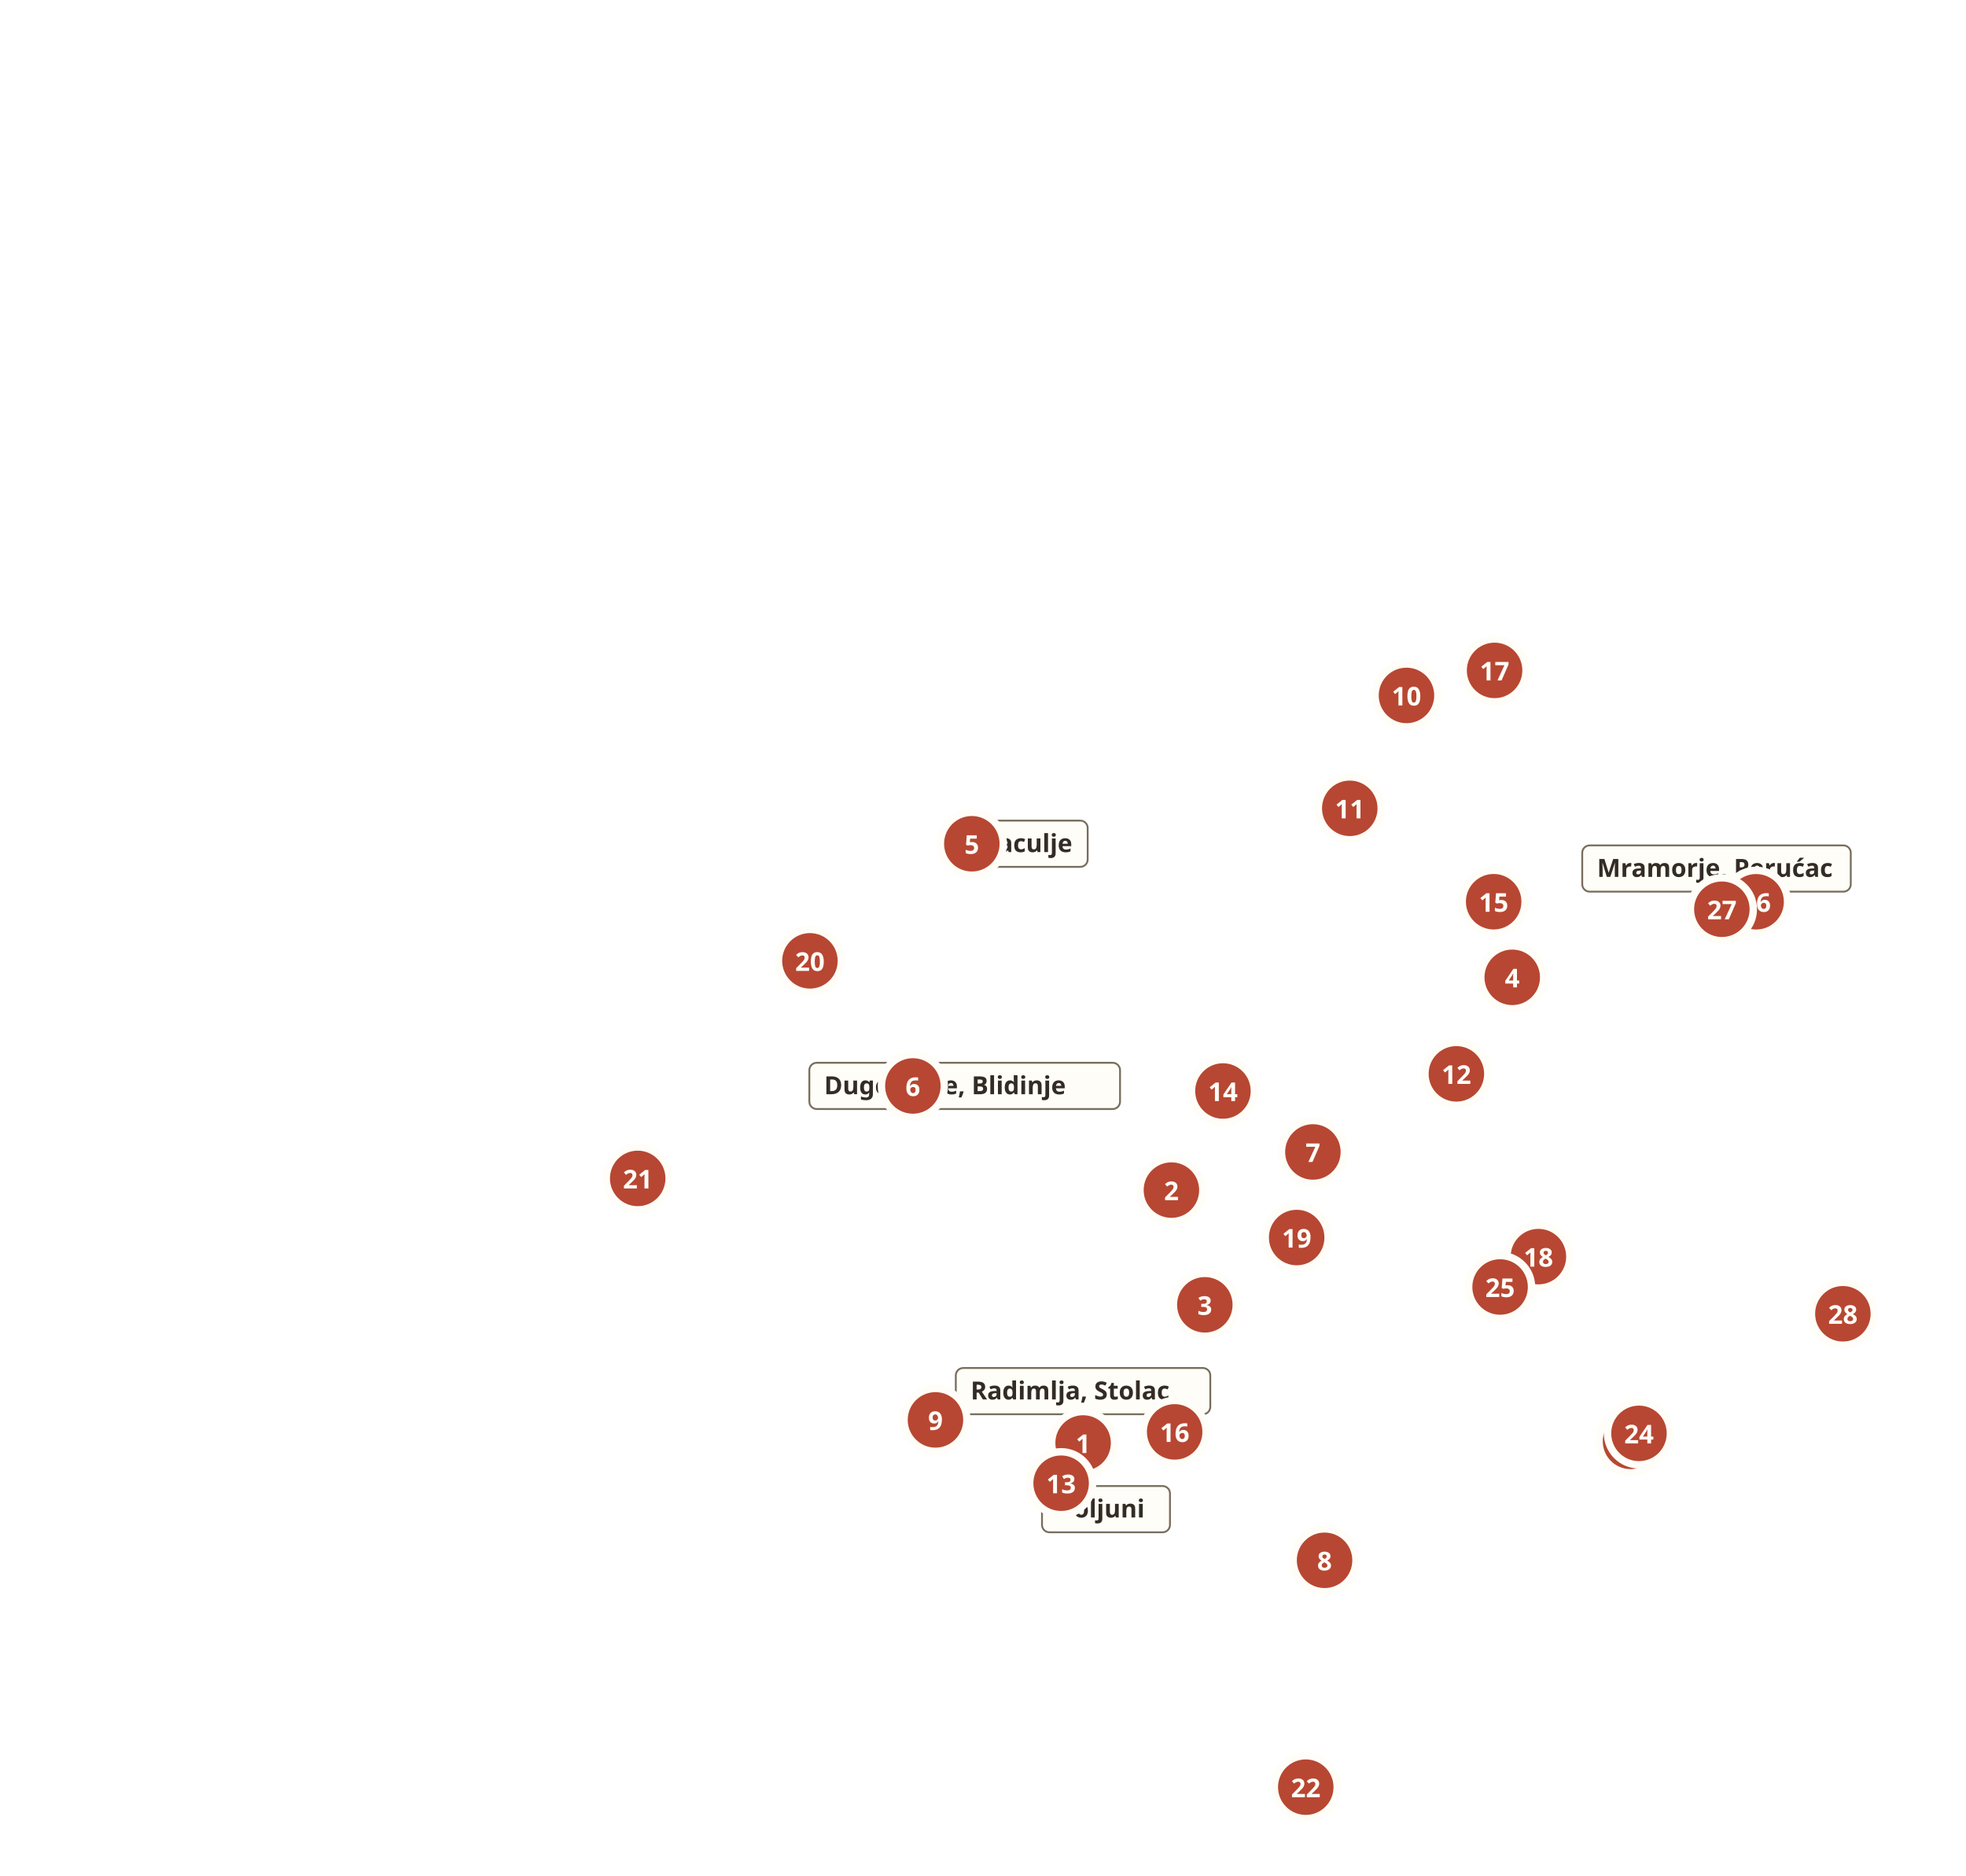
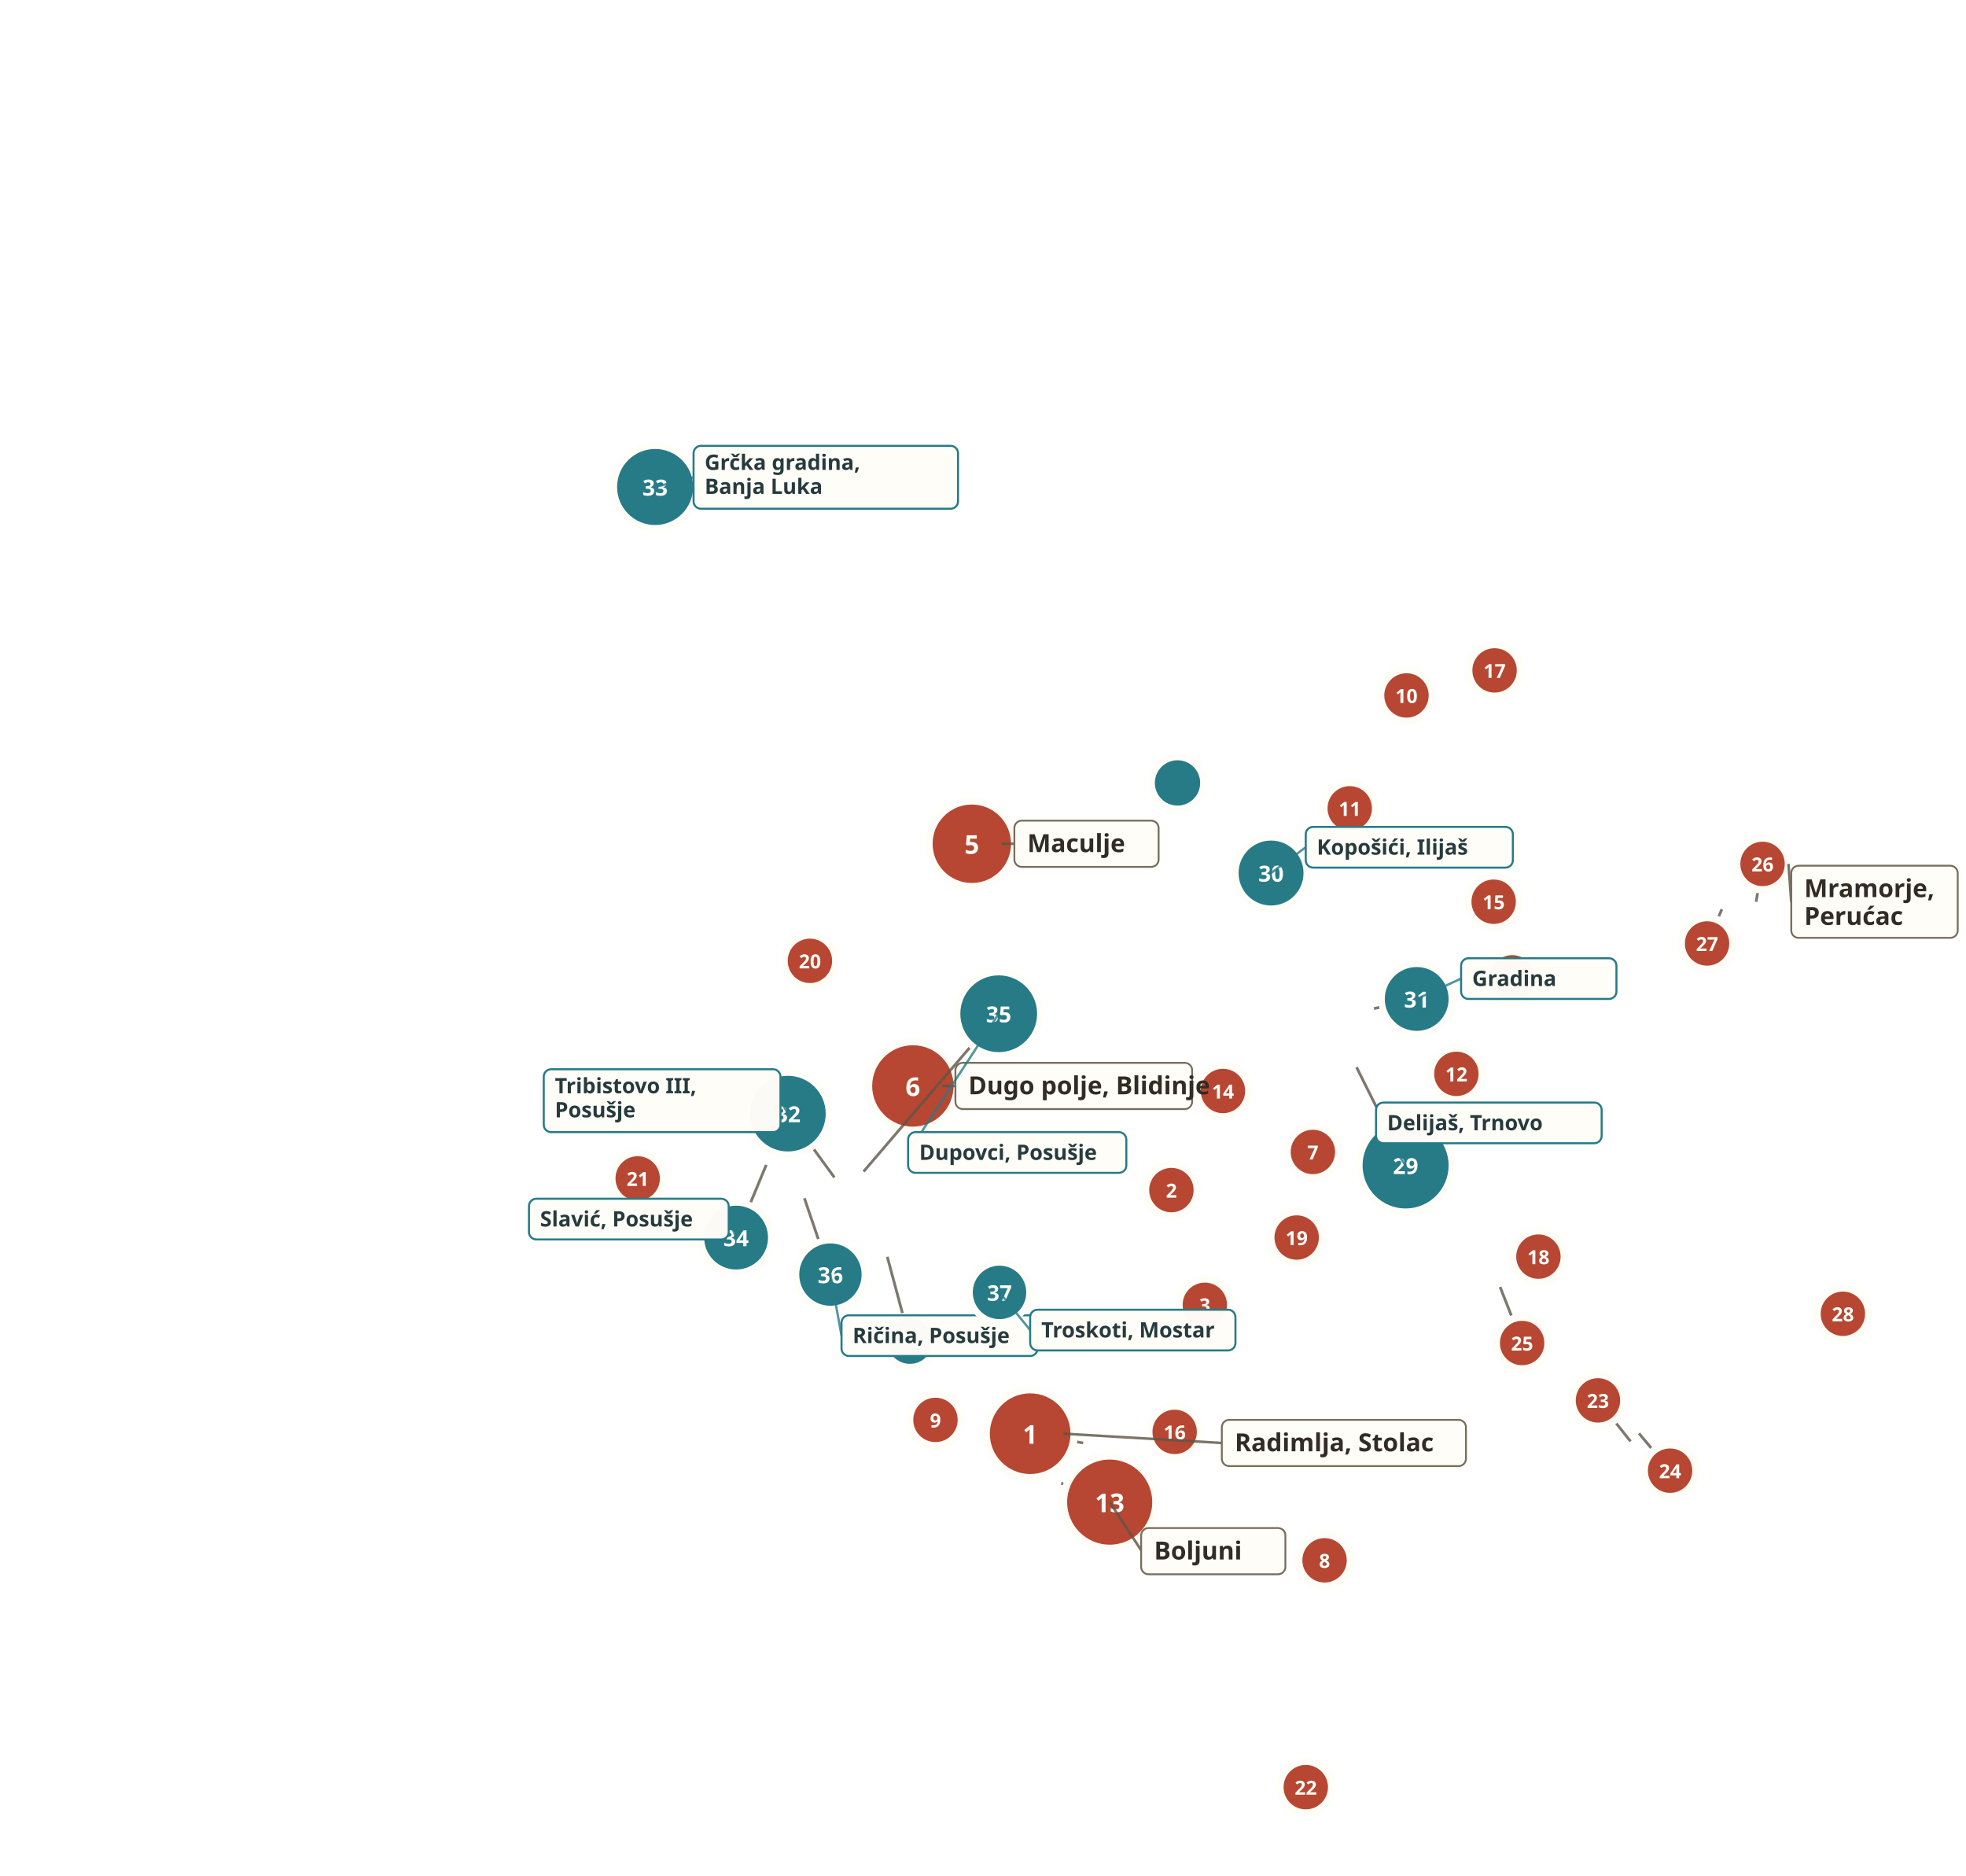
<svg xmlns="http://www.w3.org/2000/svg" viewBox="0 0 1063 1014" role="img" aria-labelledby="title desc">
  <g>
-     <line x1="585.63" y1="780.03" x2="585.63" y2="764.53" stroke="#5e5548" stroke-width="1.4" opacity=".78" />
-     <rect x="516.8" y="739.5" width="137.6" height="25.0" rx="4" fill="#fffdf8" fill-opacity=".97" stroke="#786d5c" stroke-width="1" />
-     <text x="524.8" y="756.5" fill="#332c25" font-family="system-ui,sans-serif" font-size="13.5" font-weight="600">
-       <tspan x="524.8" dy="0">Radimlja, Stolac</tspan>
-     </text>
-     <circle cx="585.63" cy="780.03" r="17" fill="#b74732" stroke="#fffdf8" stroke-width="4" />
-     <text x="585.63" y="780.03" text-anchor="middle" dominant-baseline="central" font-family="system-ui,sans-serif" font-size="14" font-weight="700" fill="#fffdf8" pointer-events="none">1</text>
-   </g>
-   <g>
-     <circle cx="633.37" cy="643.33" r="17" fill="#b74732" stroke="#fffdf8" stroke-width="4" />
-     <text x="633.37" y="643.33" text-anchor="middle" dominant-baseline="central" font-family="system-ui,sans-serif" font-size="14" font-weight="700" fill="#fffdf8" pointer-events="none">2</text>
-   </g>
-   <g>
-     <circle cx="651.44" cy="705.34" r="17" fill="#b74732" stroke="#fffdf8" stroke-width="4" />
-     <text x="651.44" y="705.34" text-anchor="middle" dominant-baseline="central" font-family="system-ui,sans-serif" font-size="14" font-weight="700" fill="#fffdf8" pointer-events="none">3</text>
-   </g>
-   <g>
-     <circle cx="817.65" cy="528.31" r="17" fill="#b74732" stroke="#fffdf8" stroke-width="4" />
-     <text x="817.65" y="528.31" text-anchor="middle" dominant-baseline="central" font-family="system-ui,sans-serif" font-size="14" font-weight="700" fill="#fffdf8" pointer-events="none">4</text>
-   </g>
-   <g>
-     <line x1="525.46" y1="456.11" x2="525.46" y2="456.11" stroke="#5e5548" stroke-width="1.4" opacity=".78" />
-     <rect x="518.9" y="443.6" width="69.2" height="25.0" rx="4" fill="#fffdf8" fill-opacity=".97" stroke="#786d5c" stroke-width="1" />
-     <text x="526.9" y="460.6" fill="#332c25" font-family="system-ui,sans-serif" font-size="13.5" font-weight="600">
-       <tspan x="526.9" dy="0">Maculje</tspan>
-     </text>
-     <circle cx="525.46" cy="456.11" r="17" fill="#b74732" stroke="#fffdf8" stroke-width="4" />
-     <text x="525.46" y="456.11" text-anchor="middle" dominant-baseline="central" font-family="system-ui,sans-serif" font-size="14" font-weight="700" fill="#fffdf8" pointer-events="none">5</text>
-   </g>
-   <g>
-     <line x1="493.58" y1="587.03" x2="493.58" y2="587.03" stroke="#5e5548" stroke-width="1.4" opacity=".78" />
-     <rect x="437.6" y="574.5" width="168.0" height="25.0" rx="4" fill="#fffdf8" fill-opacity=".97" stroke="#786d5c" stroke-width="1" />
-     <text x="445.6" y="591.5" fill="#332c25" font-family="system-ui,sans-serif" font-size="13.5" font-weight="600">
-       <tspan x="445.6" dy="0">Dugo polje, Blidinje</tspan>
-     </text>
-     <circle cx="493.58" cy="587.03" r="17" fill="#b74732" stroke="#fffdf8" stroke-width="4" />
-     <text x="493.58" y="587.03" text-anchor="middle" dominant-baseline="central" font-family="system-ui,sans-serif" font-size="14" font-weight="700" fill="#fffdf8" pointer-events="none">6</text>
-   </g>
-   <g>
-     <circle cx="709.87" cy="622.71" r="17" fill="#b74732" stroke="#fffdf8" stroke-width="4" />
-     <text x="709.87" y="622.71" text-anchor="middle" dominant-baseline="central" font-family="system-ui,sans-serif" font-size="14" font-weight="700" fill="#fffdf8" pointer-events="none">7</text>
-   </g>
-   <g>
-     <circle cx="716.18" cy="843.45" r="17" fill="#b74732" stroke="#fffdf8" stroke-width="4" />
-     <text x="716.18" y="843.45" text-anchor="middle" dominant-baseline="central" font-family="system-ui,sans-serif" font-size="14" font-weight="700" fill="#fffdf8" pointer-events="none">8</text>
-   </g>
-   <g>
-     <circle cx="505.80" cy="767.55" r="17" fill="#b74732" stroke="#fffdf8" stroke-width="4" />
-     <text x="505.80" y="767.55" text-anchor="middle" dominant-baseline="central" font-family="system-ui,sans-serif" font-size="14" font-weight="700" fill="#fffdf8" pointer-events="none">9</text>
-   </g>
-   <g>
-     <circle cx="760.47" cy="375.93" r="17" fill="#b74732" stroke="#fffdf8" stroke-width="4" />
-     <text x="760.47" y="375.93" text-anchor="middle" dominant-baseline="central" font-family="system-ui,sans-serif" font-size="14" font-weight="700" fill="#fffdf8" pointer-events="none">10</text>
-   </g>
-   <g>
-     <circle cx="729.81" cy="436.96" r="17" fill="#b74732" stroke="#fffdf8" stroke-width="4" />
-     <text x="729.81" y="436.96" text-anchor="middle" dominant-baseline="central" font-family="system-ui,sans-serif" font-size="14" font-weight="700" fill="#fffdf8" pointer-events="none">11</text>
-   </g>
-   <g>
-     <circle cx="787.45" cy="580.49" r="17" fill="#b74732" stroke="#fffdf8" stroke-width="4" />
-     <text x="787.45" y="580.49" text-anchor="middle" dominant-baseline="central" font-family="system-ui,sans-serif" font-size="14" font-weight="700" fill="#fffdf8" pointer-events="none">12</text>
-   </g>
-   <g>
-     <line x1="573.74" y1="801.78" x2="573.74" y2="803.28" stroke="#5e5548" stroke-width="1.4" opacity=".78" />
-     <rect x="563.4" y="803.3" width="69.2" height="25.0" rx="4" fill="#fffdf8" fill-opacity=".97" stroke="#786d5c" stroke-width="1" />
-     <text x="571.4" y="820.3" fill="#332c25" font-family="system-ui,sans-serif" font-size="13.5" font-weight="600">
-       <tspan x="571.4" dy="0">Boljuni</tspan>
-     </text>
-     <circle cx="573.74" cy="801.78" r="17" fill="#b74732" stroke="#fffdf8" stroke-width="4" />
-     <text x="573.74" y="801.78" text-anchor="middle" dominant-baseline="central" font-family="system-ui,sans-serif" font-size="14" font-weight="700" fill="#fffdf8" pointer-events="none">13</text>
-   </g>
-   <g>
-     <circle cx="661.24" cy="589.76" r="17" fill="#b74732" stroke="#fffdf8" stroke-width="4" />
-     <text x="661.24" y="589.76" text-anchor="middle" dominant-baseline="central" font-family="system-ui,sans-serif" font-size="14" font-weight="700" fill="#fffdf8" pointer-events="none">14</text>
-   </g>
-   <g>
-     <circle cx="807.61" cy="487.44" r="17" fill="#b74732" stroke="#fffdf8" stroke-width="4" />
-     <text x="807.61" y="487.44" text-anchor="middle" dominant-baseline="central" font-family="system-ui,sans-serif" font-size="14" font-weight="700" fill="#fffdf8" pointer-events="none">15</text>
-   </g>
-   <g>
-     <circle cx="635.13" cy="774.03" r="17" fill="#b74732" stroke="#fffdf8" stroke-width="4" />
-     <text x="635.13" y="774.03" text-anchor="middle" dominant-baseline="central" font-family="system-ui,sans-serif" font-size="14" font-weight="700" fill="#fffdf8" pointer-events="none">16</text>
-   </g>
-   <g>
-     <circle cx="808.11" cy="362.40" r="17" fill="#b74732" stroke="#fffdf8" stroke-width="4" />
-     <text x="808.11" y="362.40" text-anchor="middle" dominant-baseline="central" font-family="system-ui,sans-serif" font-size="14" font-weight="700" fill="#fffdf8" pointer-events="none">17</text>
-   </g>
-   <g>
-     <circle cx="831.81" cy="679.29" r="17" fill="#b74732" stroke="#fffdf8" stroke-width="4" />
-     <text x="831.81" y="679.29" text-anchor="middle" dominant-baseline="central" font-family="system-ui,sans-serif" font-size="14" font-weight="700" fill="#fffdf8" pointer-events="none">18</text>
-   </g>
-   <g>
-     <circle cx="701.10" cy="668.97" r="17" fill="#b74732" stroke="#fffdf8" stroke-width="4" />
-     <text x="701.10" y="668.97" text-anchor="middle" dominant-baseline="central" font-family="system-ui,sans-serif" font-size="14" font-weight="700" fill="#fffdf8" pointer-events="none">19</text>
-   </g>
-   <g>
-     <circle cx="437.92" cy="519.40" r="17" fill="#b74732" stroke="#fffdf8" stroke-width="4" />
-     <text x="437.92" y="519.40" text-anchor="middle" dominant-baseline="central" font-family="system-ui,sans-serif" font-size="14" font-weight="700" fill="#fffdf8" pointer-events="none">20</text>
-   </g>
-   <g>
-     <circle cx="344.80" cy="637.01" r="17" fill="#b74732" stroke="#fffdf8" stroke-width="4" />
-     <text x="344.80" y="637.01" text-anchor="middle" dominant-baseline="central" font-family="system-ui,sans-serif" font-size="14" font-weight="700" fill="#fffdf8" pointer-events="none">21</text>
-   </g>
-   <g>
-     <circle cx="706.02" cy="966.08" r="17" fill="#b74732" stroke="#fffdf8" stroke-width="4" />
-     <text x="706.02" y="966.08" text-anchor="middle" dominant-baseline="central" font-family="system-ui,sans-serif" font-size="14" font-weight="700" fill="#fffdf8" pointer-events="none">22</text>
-   </g>
-   <g>
-     <circle cx="881.61" cy="779.15" r="17" fill="#b74732" stroke="#fffdf8" stroke-width="4" />
-     <text x="881.61" y="779.15" text-anchor="middle" dominant-baseline="central" font-family="system-ui,sans-serif" font-size="14" font-weight="700" fill="#fffdf8" pointer-events="none">23</text>
-   </g>
-   <g>
-     <circle cx="886.18" cy="774.83" r="17" fill="#b74732" stroke="#fffdf8" stroke-width="4" />
-     <text x="886.18" y="774.83" text-anchor="middle" dominant-baseline="central" font-family="system-ui,sans-serif" font-size="14" font-weight="700" fill="#fffdf8" pointer-events="none">24</text>
-   </g>
-   <g>
-     <circle cx="811.09" cy="695.70" r="17" fill="#b74732" stroke="#fffdf8" stroke-width="4" />
-     <text x="811.09" y="695.70" text-anchor="middle" dominant-baseline="central" font-family="system-ui,sans-serif" font-size="14" font-weight="700" fill="#fffdf8" pointer-events="none">25</text>
-   </g>
-   <g>
-     <line x1="949.52" y1="487.47" x2="949.52" y2="481.97" stroke="#5e5548" stroke-width="1.4" opacity=".78" />
-     <rect x="855.5" y="457.0" width="145.2" height="25.0" rx="4" fill="#fffdf8" fill-opacity=".97" stroke="#786d5c" stroke-width="1" />
-     <text x="863.5" y="474.0" fill="#332c25" font-family="system-ui,sans-serif" font-size="13.5" font-weight="600">
-       <tspan x="863.5" dy="0">Mramorje, Perućac</tspan>
-     </text>
-     <circle cx="949.52" cy="487.47" r="17" fill="#b74732" stroke="#fffdf8" stroke-width="4" />
-     <text x="949.52" y="487.47" text-anchor="middle" dominant-baseline="central" font-family="system-ui,sans-serif" font-size="14" font-weight="700" fill="#fffdf8" pointer-events="none">26</text>
-   </g>
-   <g>
-     <circle cx="931.00" cy="491.51" r="17" fill="#b74732" stroke="#fffdf8" stroke-width="4" />
-     <text x="931.00" y="491.51" text-anchor="middle" dominant-baseline="central" font-family="system-ui,sans-serif" font-size="14" font-weight="700" fill="#fffdf8" pointer-events="none">27</text>
-   </g>
-   <g>
-     <circle cx="996.43" cy="710.18" r="17" fill="#b74732" stroke="#fffdf8" stroke-width="4" />
-     <text x="996.43" y="710.18" text-anchor="middle" dominant-baseline="central" font-family="system-ui,sans-serif" font-size="14" font-weight="700" fill="#fffdf8" pointer-events="none">28</text>
+     <path d="M 585.63 780.03 L 557.00 775.00" stroke="#5e5548" stroke-width="1.5" opacity=".8" />
+     <circle cx="557.00" cy="775.00" r="23.8" fill="#b74732" stroke="#fffdf8" stroke-width="4" />
+     <text x="557.00" y="775.00" text-anchor="middle" dominant-baseline="central" font-family="system-ui,sans-serif" font-size="14.0" font-weight="700" fill="#fffdf8" pointer-events="none">1</text>
+   </g>
+   <g>
+     <circle cx="633.37" cy="643.33" r="14.0" fill="#b74732" stroke="#fffdf8" stroke-width="4" />
+     <text x="633.37" y="643.33" text-anchor="middle" dominant-baseline="central" font-family="system-ui,sans-serif" font-size="10.5" font-weight="700" fill="#fffdf8" pointer-events="none">2</text>
+   </g>
+   <g>
+     <circle cx="651.44" cy="705.34" r="14.0" fill="#b74732" stroke="#fffdf8" stroke-width="4" />
+     <text x="651.44" y="705.34" text-anchor="middle" dominant-baseline="central" font-family="system-ui,sans-serif" font-size="10.5" font-weight="700" fill="#fffdf8" pointer-events="none">3</text>
+   </g>
+   <g>
+     <circle cx="817.65" cy="528.31" r="14.0" fill="#b74732" stroke="#fffdf8" stroke-width="4" />
+     <text x="817.65" y="528.31" text-anchor="middle" dominant-baseline="central" font-family="system-ui,sans-serif" font-size="10.5" font-weight="700" fill="#fffdf8" pointer-events="none">4</text>
+   </g>
+   <g>
+     <circle cx="525.46" cy="456.11" r="23.2" fill="#b74732" stroke="#fffdf8" stroke-width="4" />
+     <text x="525.46" y="456.11" text-anchor="middle" dominant-baseline="central" font-family="system-ui,sans-serif" font-size="14.0" font-weight="700" fill="#fffdf8" pointer-events="none">5</text>
+   </g>
+   <g>
+     <circle cx="493.58" cy="587.03" r="24.0" fill="#b74732" stroke="#fffdf8" stroke-width="4" />
+     <text x="493.58" y="587.03" text-anchor="middle" dominant-baseline="central" font-family="system-ui,sans-serif" font-size="14.0" font-weight="700" fill="#fffdf8" pointer-events="none">6</text>
+   </g>
+   <g>
+     <circle cx="709.87" cy="622.71" r="14.0" fill="#b74732" stroke="#fffdf8" stroke-width="4" />
+     <text x="709.87" y="622.71" text-anchor="middle" dominant-baseline="central" font-family="system-ui,sans-serif" font-size="10.5" font-weight="700" fill="#fffdf8" pointer-events="none">7</text>
+   </g>
+   <g>
+     <circle cx="716.18" cy="843.45" r="14.0" fill="#b74732" stroke="#fffdf8" stroke-width="4" />
+     <text x="716.18" y="843.45" text-anchor="middle" dominant-baseline="central" font-family="system-ui,sans-serif" font-size="10.5" font-weight="700" fill="#fffdf8" pointer-events="none">8</text>
+   </g>
+   <g>
+     <circle cx="505.80" cy="767.55" r="14.0" fill="#b74732" stroke="#fffdf8" stroke-width="4" />
+     <text x="505.80" y="767.55" text-anchor="middle" dominant-baseline="central" font-family="system-ui,sans-serif" font-size="10.5" font-weight="700" fill="#fffdf8" pointer-events="none">9</text>
+   </g>
+   <g>
+     <circle cx="760.47" cy="375.93" r="14.0" fill="#b74732" stroke="#fffdf8" stroke-width="4" />
+     <text x="760.47" y="375.93" text-anchor="middle" dominant-baseline="central" font-family="system-ui,sans-serif" font-size="10.5" font-weight="700" fill="#fffdf8" pointer-events="none">10</text>
+   </g>
+   <g>
+     <circle cx="729.80" cy="436.96" r="14.0" fill="#b74732" stroke="#fffdf8" stroke-width="4" />
+     <text x="729.80" y="436.96" text-anchor="middle" dominant-baseline="central" font-family="system-ui,sans-serif" font-size="10.5" font-weight="700" fill="#fffdf8" pointer-events="none">11</text>
+   </g>
+   <g>
+     <circle cx="787.45" cy="580.49" r="14.0" fill="#b74732" stroke="#fffdf8" stroke-width="4" />
+     <text x="787.45" y="580.49" text-anchor="middle" dominant-baseline="central" font-family="system-ui,sans-serif" font-size="10.5" font-weight="700" fill="#fffdf8" pointer-events="none">12</text>
+   </g>
+   <g>
+     <path d="M 573.74 801.78 L 600.00 812.00" stroke="#5e5548" stroke-width="1.5" opacity=".8" />
+     <circle cx="600.00" cy="812.00" r="25.0" fill="#b74732" stroke="#fffdf8" stroke-width="4" />
+     <text x="600.00" y="812.00" text-anchor="middle" dominant-baseline="central" font-family="system-ui,sans-serif" font-size="14.0" font-weight="700" fill="#fffdf8" pointer-events="none">13</text>
+   </g>
+   <g>
+     <circle cx="661.24" cy="589.76" r="14.0" fill="#b74732" stroke="#fffdf8" stroke-width="4" />
+     <text x="661.24" y="589.76" text-anchor="middle" dominant-baseline="central" font-family="system-ui,sans-serif" font-size="10.5" font-weight="700" fill="#fffdf8" pointer-events="none">14</text>
+   </g>
+   <g>
+     <circle cx="807.61" cy="487.44" r="14.0" fill="#b74732" stroke="#fffdf8" stroke-width="4" />
+     <text x="807.61" y="487.44" text-anchor="middle" dominant-baseline="central" font-family="system-ui,sans-serif" font-size="10.5" font-weight="700" fill="#fffdf8" pointer-events="none">15</text>
+   </g>
+   <g>
+     <circle cx="635.13" cy="774.03" r="14.0" fill="#b74732" stroke="#fffdf8" stroke-width="4" />
+     <text x="635.13" y="774.03" text-anchor="middle" dominant-baseline="central" font-family="system-ui,sans-serif" font-size="10.5" font-weight="700" fill="#fffdf8" pointer-events="none">16</text>
+   </g>
+   <g>
+     <circle cx="808.11" cy="362.40" r="14.0" fill="#b74732" stroke="#fffdf8" stroke-width="4" />
+     <text x="808.11" y="362.40" text-anchor="middle" dominant-baseline="central" font-family="system-ui,sans-serif" font-size="10.5" font-weight="700" fill="#fffdf8" pointer-events="none">17</text>
+   </g>
+   <g>
+     <circle cx="831.81" cy="679.29" r="14.0" fill="#b74732" stroke="#fffdf8" stroke-width="4" />
+     <text x="831.81" y="679.29" text-anchor="middle" dominant-baseline="central" font-family="system-ui,sans-serif" font-size="10.5" font-weight="700" fill="#fffdf8" pointer-events="none">18</text>
+   </g>
+   <g>
+     <circle cx="701.10" cy="668.97" r="14.0" fill="#b74732" stroke="#fffdf8" stroke-width="4" />
+     <text x="701.10" y="668.97" text-anchor="middle" dominant-baseline="central" font-family="system-ui,sans-serif" font-size="10.5" font-weight="700" fill="#fffdf8" pointer-events="none">19</text>
+   </g>
+   <g>
+     <circle cx="437.92" cy="519.40" r="14.0" fill="#b74732" stroke="#fffdf8" stroke-width="4" />
+     <text x="437.92" y="519.40" text-anchor="middle" dominant-baseline="central" font-family="system-ui,sans-serif" font-size="10.5" font-weight="700" fill="#fffdf8" pointer-events="none">20</text>
+   </g>
+   <g>
+     <circle cx="344.80" cy="637.01" r="14.0" fill="#b74732" stroke="#fffdf8" stroke-width="4" />
+     <text x="344.80" y="637.01" text-anchor="middle" dominant-baseline="central" font-family="system-ui,sans-serif" font-size="10.5" font-weight="700" fill="#fffdf8" pointer-events="none">21</text>
+   </g>
+   <g>
+     <circle cx="706.02" cy="966.08" r="14.0" fill="#b74732" stroke="#fffdf8" stroke-width="4" />
+     <text x="706.02" y="966.08" text-anchor="middle" dominant-baseline="central" font-family="system-ui,sans-serif" font-size="10.5" font-weight="700" fill="#fffdf8" pointer-events="none">22</text>
+   </g>
+   <g>
+     <path d="M 881.61 779.15 L 864.00 757.00" stroke="#5e5548" stroke-width="1.5" opacity=".8" />
+     <circle cx="864.00" cy="757.00" r="14.0" fill="#b74732" stroke="#fffdf8" stroke-width="4" />
+     <text x="864.00" y="757.00" text-anchor="middle" dominant-baseline="central" font-family="system-ui,sans-serif" font-size="10.5" font-weight="700" fill="#fffdf8" pointer-events="none">23</text>
+   </g>
+   <g>
+     <path d="M 886.18 774.83 L 903.00 795.00" stroke="#5e5548" stroke-width="1.5" opacity=".8" />
+     <circle cx="903.00" cy="795.00" r="14.0" fill="#b74732" stroke="#fffdf8" stroke-width="4" />
+     <text x="903.00" y="795.00" text-anchor="middle" dominant-baseline="central" font-family="system-ui,sans-serif" font-size="10.5" font-weight="700" fill="#fffdf8" pointer-events="none">24</text>
+   </g>
+   <g>
+     <path d="M 811.09 695.70 L 823.00 726.00" stroke="#5e5548" stroke-width="1.5" opacity=".8" />
+     <circle cx="823.00" cy="726.00" r="14.0" fill="#b74732" stroke="#fffdf8" stroke-width="4" />
+     <text x="823.00" y="726.00" text-anchor="middle" dominant-baseline="central" font-family="system-ui,sans-serif" font-size="10.5" font-weight="700" fill="#fffdf8" pointer-events="none">25</text>
+   </g>
+   <g>
+     <path d="M 949.52 487.47 L 953.00 467.00" stroke="#5e5548" stroke-width="1.5" opacity=".8" />
+     <circle cx="953.00" cy="467.00" r="14.0" fill="#b74732" stroke="#fffdf8" stroke-width="4" />
+     <text x="953.00" y="467.00" text-anchor="middle" dominant-baseline="central" font-family="system-ui,sans-serif" font-size="10.5" font-weight="700" fill="#fffdf8" pointer-events="none">26</text>
+   </g>
+   <g>
+     <path d="M 931.00 491.51 L 923.00 510.00" stroke="#5e5548" stroke-width="1.5" opacity=".8" />
+     <circle cx="923.00" cy="510.00" r="14.0" fill="#b74732" stroke="#fffdf8" stroke-width="4" />
+     <text x="923.00" y="510.00" text-anchor="middle" dominant-baseline="central" font-family="system-ui,sans-serif" font-size="10.5" font-weight="700" fill="#fffdf8" pointer-events="none">27</text>
+   </g>
+   <g>
+     <circle cx="996.43" cy="710.18" r="14.0" fill="#b74732" stroke="#fffdf8" stroke-width="4" />
+     <text x="996.43" y="710.18" text-anchor="middle" dominant-baseline="central" font-family="system-ui,sans-serif" font-size="10.5" font-weight="700" fill="#fffdf8" pointer-events="none">28</text>
+   </g>
+   <g class="unesco-name">
+     <line x1="575.00" y1="775.00" x2="660.63" y2="780.03" stroke="#5e5548" stroke-width="1.4" opacity=".82" />
+     <rect x="660.63" y="767.53" width="132" height="25" rx="4" fill="#fffdf8" fill-opacity=".97" stroke="#786d5c" stroke-width="1" />
+     <text x="667.63" y="784.53" fill="#332c25" font-family="system-ui,sans-serif" font-size="13.5" font-weight="600">
+       <tspan x="667.63" dy="0">Radimlja, Stolac</tspan>
+     </text>
+   </g>
+   <g class="unesco-name">
+     <line x1="541.46" y1="456.11" x2="548.46" y2="456.11" stroke="#5e5548" stroke-width="1.4" opacity=".82" />
+     <rect x="548.46" y="443.61" width="78" height="25" rx="4" fill="#fffdf8" fill-opacity=".97" stroke="#786d5c" stroke-width="1" />
+     <text x="555.46" y="460.61" fill="#332c25" font-family="system-ui,sans-serif" font-size="13.5" font-weight="600">
+       <tspan x="555.46" dy="0">Maculje</tspan>
+     </text>
+   </g>
+   <g class="unesco-name">
+     <line x1="509.46" y1="587.03" x2="516.58" y2="587.03" stroke="#5e5548" stroke-width="1.4" opacity=".82" />
+     <rect x="516.58" y="574.53" width="128" height="25" rx="4" fill="#fffdf8" fill-opacity=".97" stroke="#786d5c" stroke-width="1" />
+     <text x="523.58" y="591.53" fill="#332c25" font-family="system-ui,sans-serif" font-size="13.5" font-weight="600">
+       <tspan x="523.58" dy="0">Dugo polje, Blidinje</tspan>
+     </text>
+   </g>
+   <g class="unesco-name">
+     <line x1="600.00" y1="812.00" x2="617.00" y2="838.00" stroke="#5e5548" stroke-width="1.4" opacity=".82" />
+     <rect x="617.00" y="826.00" width="78" height="25" rx="4" fill="#fffdf8" fill-opacity=".97" stroke="#786d5c" stroke-width="1" />
+     <text x="624.00" y="843.00" fill="#332c25" font-family="system-ui,sans-serif" font-size="13.5" font-weight="600">
+       <tspan x="624.00" dy="0">Boljuni</tspan>
+     </text>
+   </g>
+   <g class="unesco-name">
+     <line x1="967.00" y1="467.00" x2="968.52" y2="487.47" stroke="#5e5548" stroke-width="1.4" opacity=".82" />
+     <rect x="968.52" y="467.97" width="90" height="39" rx="4" fill="#fffdf8" fill-opacity=".97" stroke="#786d5c" stroke-width="1" />
+     <text x="975.52" y="484.97" fill="#332c25" font-family="system-ui,sans-serif" font-size="13.5" font-weight="600">
+       <tspan x="975.52" dy="0">Mramorje,</tspan>
+       <tspan x="975.52" dy="15">Perućac</tspan>
+     </text>
+   </g>
+   <g class="other-site">
+     <path d="M 636.67 423.22 L 636.67 423.22" stroke="#5e5548" stroke-width="1.5" opacity=".8" />
+     <circle cx="636.67" cy="423.22" r="14.0" fill="#267b87" stroke="#fffdf8" stroke-width="3.5" />
+   </g>
+   <g class="other-site">
+     <path d="M 479.76 679.37 L 492.00 725.00" stroke="#5e5548" stroke-width="1.5" opacity=".8" />
+     <circle cx="492.00" cy="725.00" r="14.0" fill="#267b87" stroke="#fffdf8" stroke-width="3.5" />
+   </g>
+   <g class="other-site">
+     <path d="M 733.47 576.93 L 760.00 630.00" stroke="#5e5548" stroke-width="1.5" opacity=".8" />
+     <circle cx="760.00" cy="630.00" r="25.0" fill="#267b87" stroke="#fffdf8" stroke-width="3.5" />
+     <text x="760.00" y="630.00" text-anchor="middle" dominant-baseline="central" font-family="system-ui,sans-serif" font-size="12.0" font-weight="700" fill="#fffdf8" pointer-events="none">29</text>
+     <line x1="760.00" y1="630.00" x2="744.00" y2="607.00" stroke="#267b87" stroke-width="1.25" opacity=".8" />
+     <rect x="744" y="596" width="122" height="22" rx="4" fill="#fffdf8" fill-opacity=".98" stroke="#267b87" stroke-width="1.1" />
+     <text x="750" y="611" fill="#263b3d" font-family="system-ui,sans-serif" font-size="11.5" font-weight="650" pointer-events="none">
+       <tspan x="750" dy="0">Delijaš, Trnovo</tspan>
+     </text>
+   </g>
+   <g class="other-site">
+     <circle cx="687.25" cy="471.93" r="19.3" fill="#267b87" stroke="#fffdf8" stroke-width="3.5" />
+     <text x="687.25" y="471.93" text-anchor="middle" dominant-baseline="central" font-family="system-ui,sans-serif" font-size="12.0" font-weight="700" fill="#fffdf8" pointer-events="none">30</text>
+     <line x1="687.25" y1="471.93" x2="706.00" y2="458.00" stroke="#267b87" stroke-width="1.25" opacity=".8" />
+     <rect x="706" y="447" width="112" height="22" rx="4" fill="#fffdf8" fill-opacity=".98" stroke="#267b87" stroke-width="1.1" />
+     <text x="712" y="462" fill="#263b3d" font-family="system-ui,sans-serif" font-size="11.5" font-weight="650" pointer-events="none">
+       <tspan x="712" dy="0">Kopošići, Ilijaš</tspan>
+     </text>
+   </g>
+   <g class="other-site">
+     <path d="M 742.89 545.21 L 766.00 540.00" stroke="#5e5548" stroke-width="1.5" opacity=".8" />
+     <circle cx="766.00" cy="540.00" r="19.0" fill="#267b87" stroke="#fffdf8" stroke-width="3.5" />
+     <text x="766.00" y="540.00" text-anchor="middle" dominant-baseline="central" font-family="system-ui,sans-serif" font-size="12.0" font-weight="700" fill="#fffdf8" pointer-events="none">31</text>
+     <line x1="766.00" y1="540.00" x2="790.00" y2="529.00" stroke="#267b87" stroke-width="1.25" opacity=".8" />
+     <rect x="790" y="518" width="84" height="22" rx="4" fill="#fffdf8" fill-opacity=".98" stroke="#267b87" stroke-width="1.1" />
+     <text x="796" y="533" fill="#263b3d" font-family="system-ui,sans-serif" font-size="11.5" font-weight="650" pointer-events="none">
+       <tspan x="796" dy="0">Gradina</tspan>
+     </text>
+   </g>
+   <g class="other-site">
+     <path d="M 451.14 636.48 L 426.00 602.00" stroke="#5e5548" stroke-width="1.5" opacity=".8" />
+     <circle cx="426.00" cy="602.00" r="22.2" fill="#267b87" stroke="#fffdf8" stroke-width="3.5" />
+     <text x="426.00" y="602.00" text-anchor="middle" dominant-baseline="central" font-family="system-ui,sans-serif" font-size="12.0" font-weight="700" fill="#fffdf8" pointer-events="none">32</text>
+     <line x1="426.00" y1="602.00" x2="422.00" y2="595.00" stroke="#267b87" stroke-width="1.25" opacity=".8" />
+     <rect x="294" y="578" width="128" height="34" rx="4" fill="#fffdf8" fill-opacity=".98" stroke="#267b87" stroke-width="1.1" />
+     <text x="300" y="591" fill="#263b3d" font-family="system-ui,sans-serif" font-size="11.5" font-weight="650" pointer-events="none">
+       <tspan x="300" dy="0">Tribistovo III,</tspan>
+       <tspan x="300" dy="13">Posušje</tspan>
+     </text>
+   </g>
+   <g class="other-site">
+     <circle cx="354.21" cy="263.25" r="22.3" fill="#267b87" stroke="#fffdf8" stroke-width="3.5" />
+     <text x="354.21" y="263.25" text-anchor="middle" dominant-baseline="central" font-family="system-ui,sans-serif" font-size="12.0" font-weight="700" fill="#fffdf8" pointer-events="none">33</text>
+     <line x1="354.21" y1="263.25" x2="375.00" y2="258.00" stroke="#267b87" stroke-width="1.25" opacity=".8" />
+     <rect x="375" y="241" width="143" height="34" rx="4" fill="#fffdf8" fill-opacity=".98" stroke="#267b87" stroke-width="1.1" />
+     <text x="381" y="254" fill="#263b3d" font-family="system-ui,sans-serif" font-size="11.5" font-weight="650" pointer-events="none">
+       <tspan x="381" dy="0">Grčka gradina,</tspan>
+       <tspan x="381" dy="13">Banja Luka</tspan>
+     </text>
+   </g>
+   <g class="other-site">
+     <path d="M 414.31 629.70 L 398.00 669.00" stroke="#5e5548" stroke-width="1.5" opacity=".8" />
+     <circle cx="398.00" cy="669.00" r="19.0" fill="#267b87" stroke="#fffdf8" stroke-width="3.5" />
+     <text x="398.00" y="669.00" text-anchor="middle" dominant-baseline="central" font-family="system-ui,sans-serif" font-size="12.0" font-weight="700" fill="#fffdf8" pointer-events="none">34</text>
+     <line x1="398.00" y1="669.00" x2="394.00" y2="659.00" stroke="#267b87" stroke-width="1.25" opacity=".8" />
+     <rect x="286" y="648" width="108" height="22" rx="4" fill="#fffdf8" fill-opacity=".98" stroke="#267b87" stroke-width="1.1" />
+     <text x="292" y="663" fill="#263b3d" font-family="system-ui,sans-serif" font-size="11.5" font-weight="650" pointer-events="none">
+       <tspan x="292" dy="0">Slavić, Posušje</tspan>
+     </text>
+   </g>
+   <g class="other-site">
+     <path d="M 466.93 633.30 L 540.00 548.00" stroke="#5e5548" stroke-width="1.5" opacity=".8" />
+     <circle cx="540.00" cy="548.00" r="22.5" fill="#267b87" stroke="#fffdf8" stroke-width="3.5" />
+     <text x="540.00" y="548.00" text-anchor="middle" dominant-baseline="central" font-family="system-ui,sans-serif" font-size="12.0" font-weight="700" fill="#fffdf8" pointer-events="none">35</text>
+     <line x1="540.00" y1="548.00" x2="491.00" y2="623.00" stroke="#267b87" stroke-width="1.25" opacity=".8" />
+     <rect x="491" y="612" width="118" height="22" rx="4" fill="#fffdf8" fill-opacity=".98" stroke="#267b87" stroke-width="1.1" />
+     <text x="497" y="627" fill="#263b3d" font-family="system-ui,sans-serif" font-size="11.5" font-weight="650" pointer-events="none">
+       <tspan x="497" dy="0">Dupovci, Posušje</tspan>
+     </text>
+   </g>
+   <g class="other-site">
+     <path d="M 434.94 647.75 L 449.00 689.00" stroke="#5e5548" stroke-width="1.5" opacity=".8" />
+     <circle cx="449.00" cy="689.00" r="18.6" fill="#267b87" stroke="#fffdf8" stroke-width="3.5" />
+     <text x="449.00" y="689.00" text-anchor="middle" dominant-baseline="central" font-family="system-ui,sans-serif" font-size="12.0" font-weight="700" fill="#fffdf8" pointer-events="none">36</text>
+     <line x1="449.00" y1="689.00" x2="455.00" y2="722.00" stroke="#267b87" stroke-width="1.25" opacity=".8" />
+     <rect x="455" y="711" width="106" height="22" rx="4" fill="#fffdf8" fill-opacity=".98" stroke="#267b87" stroke-width="1.1" />
+     <text x="461" y="726" fill="#263b3d" font-family="system-ui,sans-serif" font-size="11.5" font-weight="650" pointer-events="none">
+       <tspan x="461" dy="0">Ričina, Posušje</tspan>
+     </text>
+   </g>
+   <g class="other-site">
+     <circle cx="540.43" cy="698.63" r="16.2" fill="#267b87" stroke="#fffdf8" stroke-width="3.5" />
+     <text x="540.43" y="698.63" text-anchor="middle" dominant-baseline="central" font-family="system-ui,sans-serif" font-size="11.7" font-weight="700" fill="#fffdf8" pointer-events="none">37</text>
+     <line x1="540.43" y1="698.63" x2="557.00" y2="719.00" stroke="#267b87" stroke-width="1.25" opacity=".8" />
+     <rect x="557" y="708" width="111" height="22" rx="4" fill="#fffdf8" fill-opacity=".98" stroke="#267b87" stroke-width="1.1" />
+     <text x="563" y="723" fill="#263b3d" font-family="system-ui,sans-serif" font-size="11.5" font-weight="650" pointer-events="none">
+       <tspan x="563" dy="0">Troskoti, Mostar</tspan>
+     </text>
  </g>
</svg>
